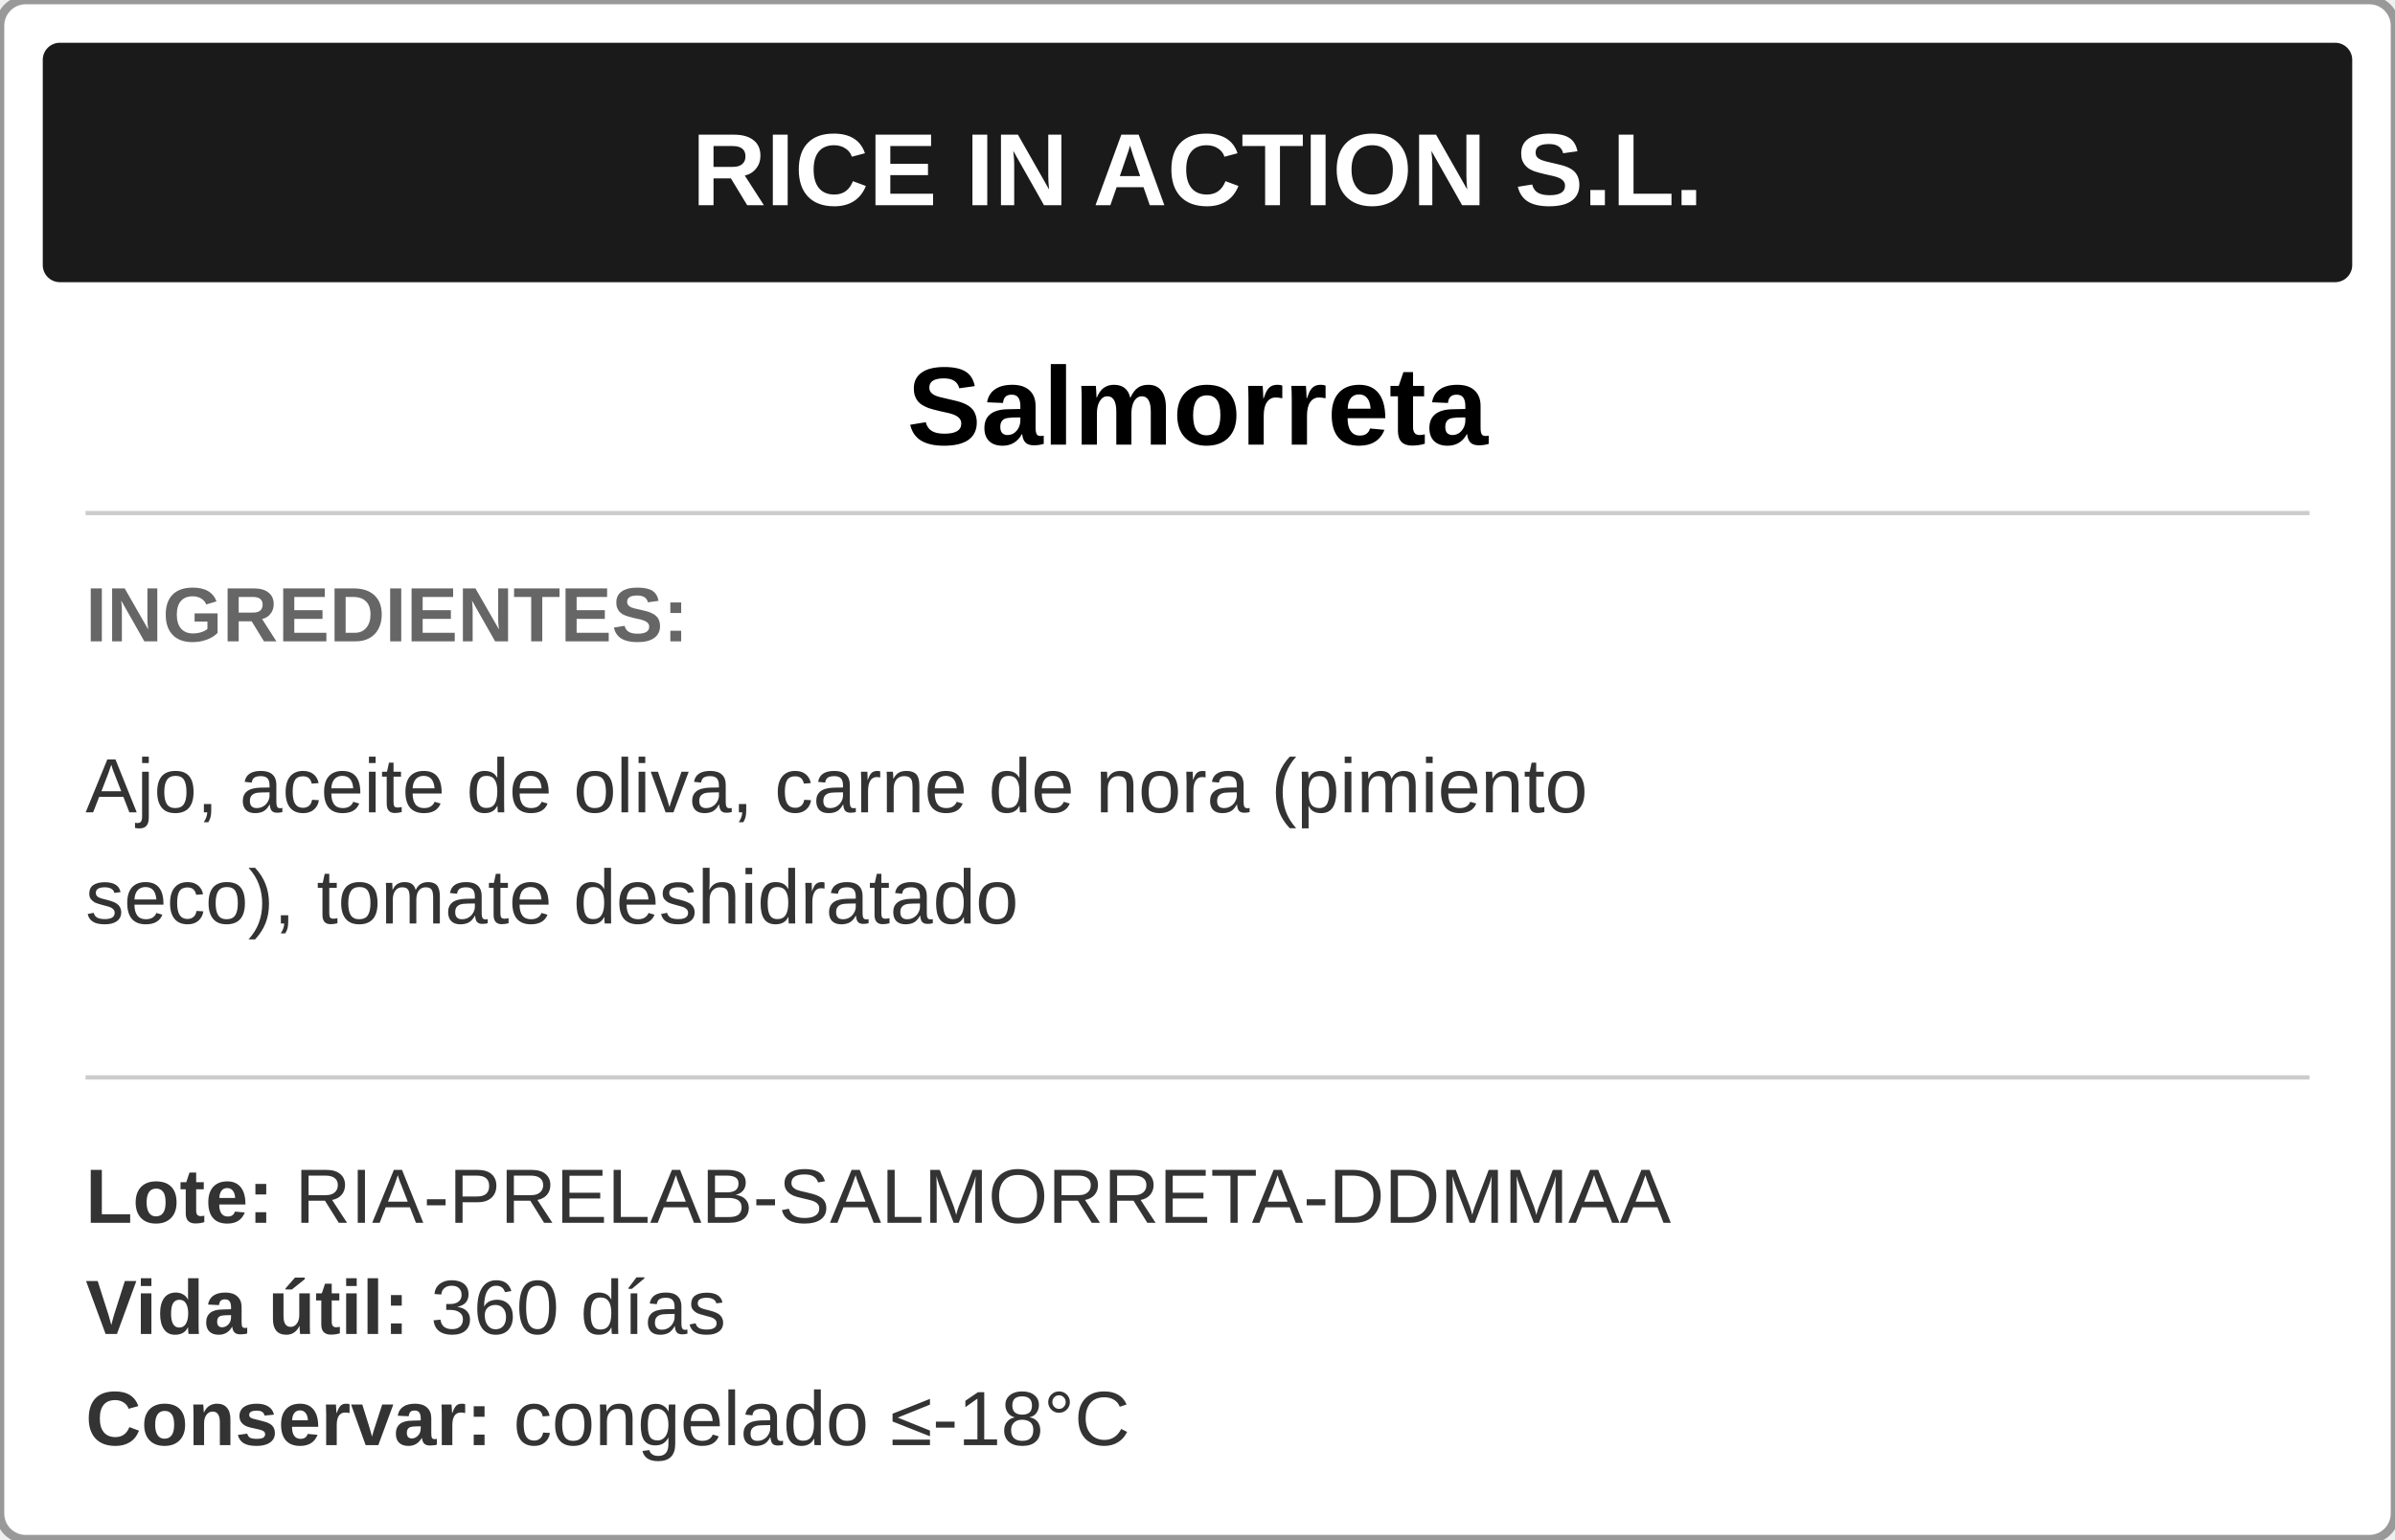
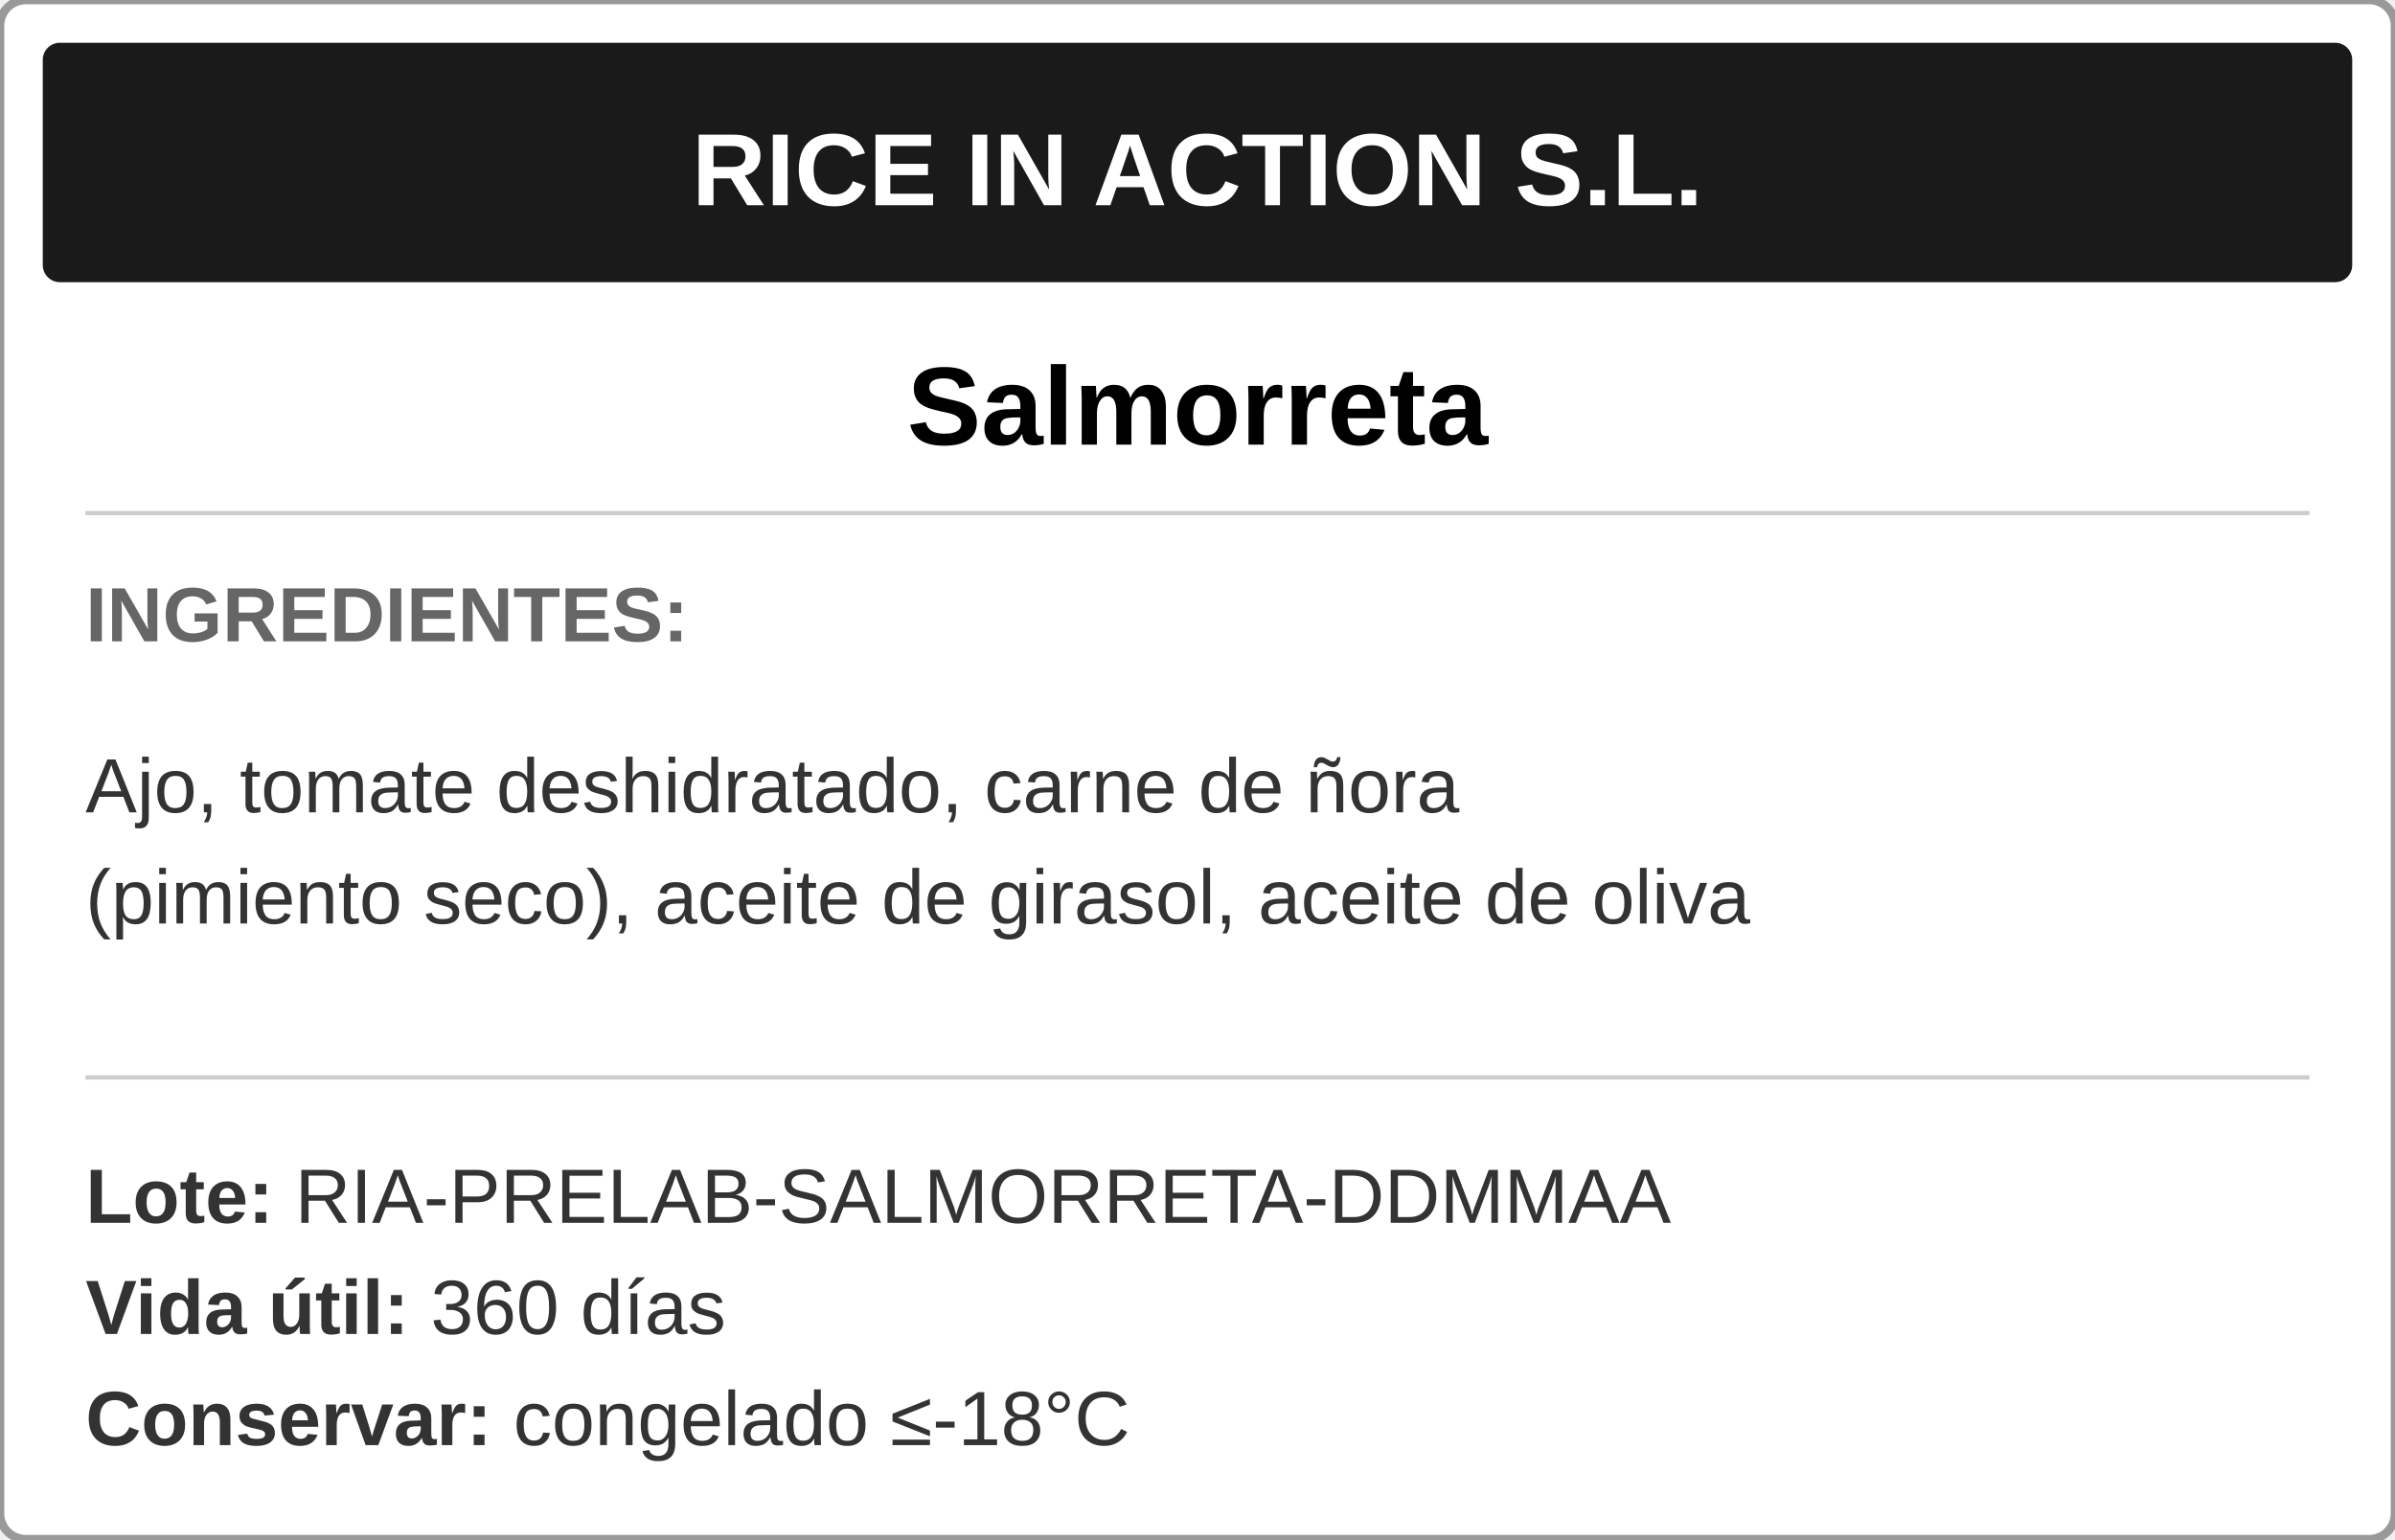
<svg xmlns="http://www.w3.org/2000/svg" viewBox="0 0 280 180" width="280" height="180">
  <rect width="280" height="180" fill="white" stroke="#999" stroke-width="1" rx="3" />
  <rect x="5" y="5" width="270" height="28" fill="#1a1a1a" rx="2" />
  <text x="140" y="24" font-family="Arial,sans-serif" font-size="12" fill="white" text-anchor="middle" font-weight="bold">RICE IN ACTION S.L.</text>
  <text x="140" y="52" font-family="Arial,sans-serif" font-size="13" fill="#000" text-anchor="middle" font-weight="bold">Salmorreta</text>
  <line x1="10" y1="60" x2="270" y2="60" stroke="#ccc" stroke-width="0.5" />
  <text x="10" y="75" font-family="Arial,sans-serif" font-size="9" fill="#666" font-weight="bold">INGREDIENTES:</text>
  <g font-family="Arial,sans-serif">
-     <text x="10" y="95" font-size="9" fill="#333">Ajo, aceite de oliva, carne de nora (pimiento</text>
-     <text x="10" y="108" font-size="9" fill="#333">seco), tomate deshidratado</text>
+     <text x="10" y="95" font-size="9" fill="#333">Ajo, tomate deshidratado, carne de ñora</text>
+     <text x="10" y="108" font-size="9" fill="#333">(pimiento seco), aceite de girasol, aceite de oliva</text>
  </g>
  <line x1="10" y1="126" x2="270" y2="126" stroke="#ccc" stroke-width="0.5" />
  <text x="10" y="143" font-family="Arial,sans-serif" font-size="9" fill="#333">
    <tspan font-weight="bold">Lote:</tspan> RIA-PRELAB-SALMORRETA-DDMMAA
  </text>
  <text x="10" y="156" font-family="Arial,sans-serif" font-size="9" fill="#333">
    <tspan font-weight="bold">Vida útil:</tspan> 360 días
  </text>
  <text x="10" y="169" font-family="Arial,sans-serif" font-size="9" fill="#333">
    <tspan font-weight="bold">Conservar:</tspan> congelado ≤-18°C
  </text>
</svg>
